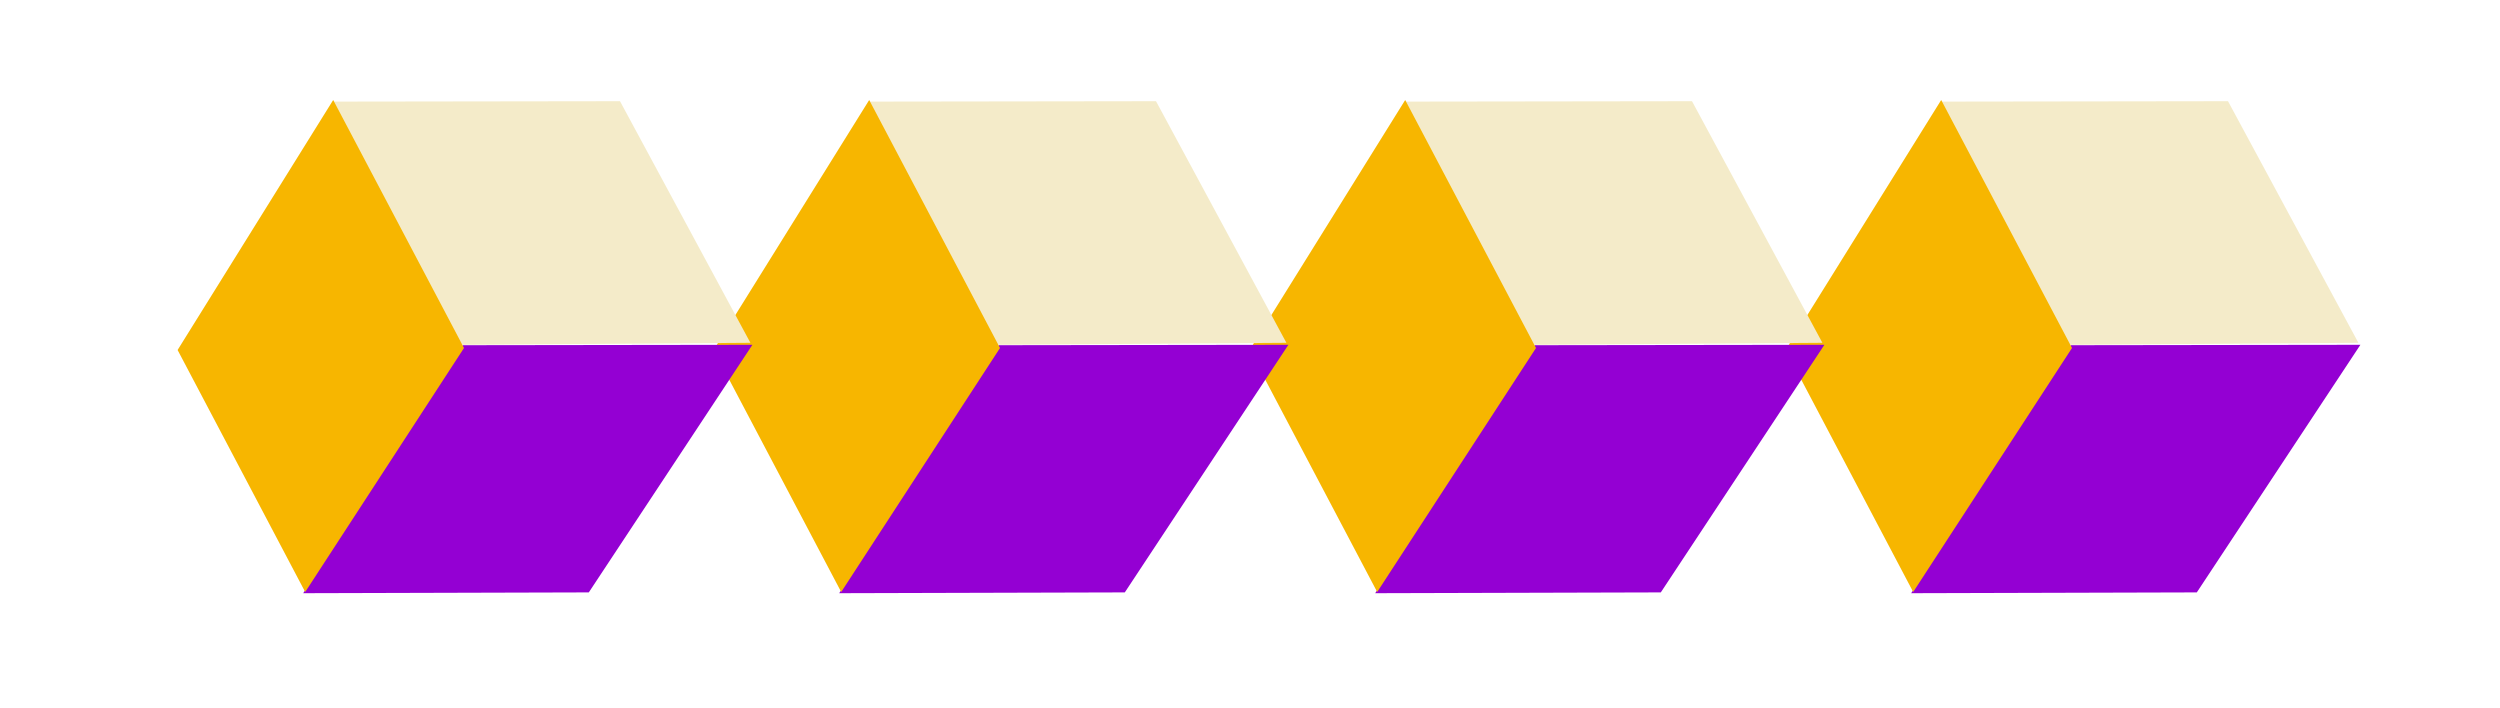
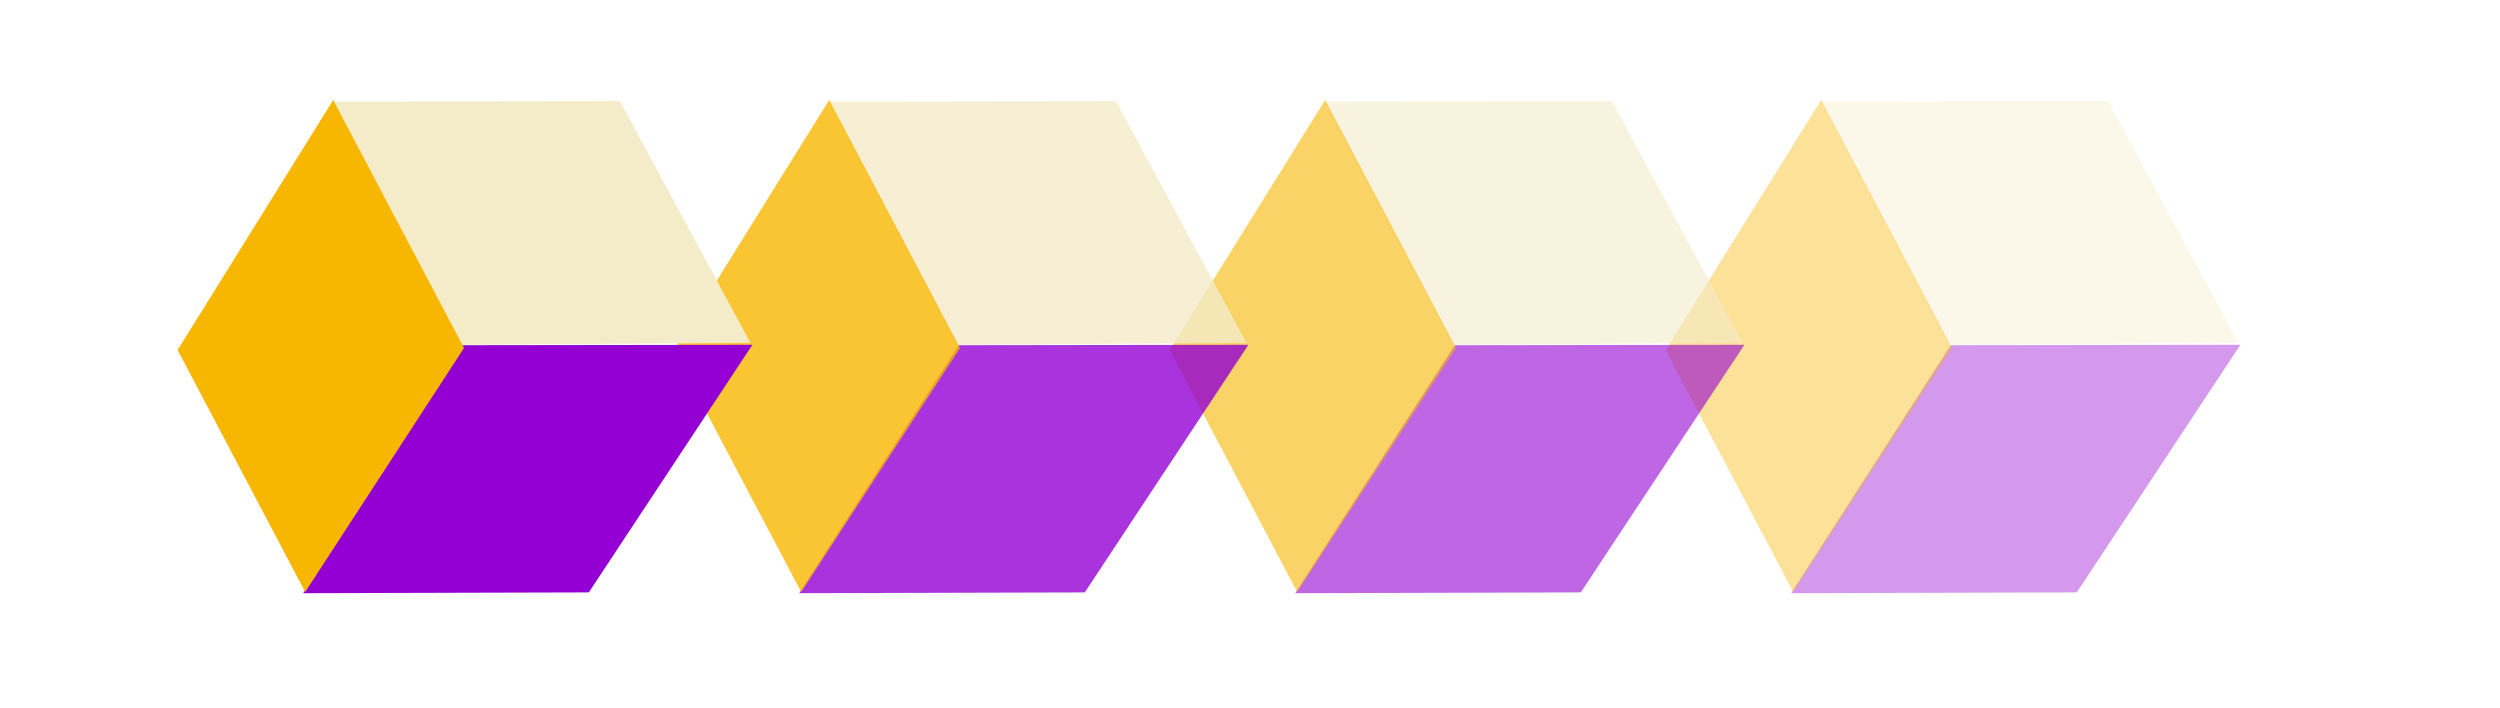
<svg xmlns="http://www.w3.org/2000/svg" version="1.1" id="Layer_1" x="0px" y="0px" viewBox="0 0 625 177" style="enable-background:new 0 0 625 177;" xml:space="preserve">
  <style type="text/css">
- 	.st0{fill:#F4EBC9;}
- 	.st1{fill:#9400D3;}
- 	.st2{fill:#F7B600;}
+ 	.st0{opacity:0.4;}
+ 	.st1{fill:#F4EBC9;}
+ 	.st2{fill:#9400D3;}
+ 	.st3{fill:#F7B600;}
+ 	.st4{opacity:0.6;}
+ 	.st5{opacity:0.8;}
</style>
+   <g class="st0">
+     <polygon class="st1" points="455.2,25.4 527,25.3 559.6,85.7 487.2,86.2  " />
+   </g>
+   <g class="st0">
+     <g>
+       <polygon class="st2" points="487.7,86.3 560.1,86.2 519.2,148.1 447.8,148.3   " />
+     </g>
+   </g>
+   <g class="st0">
+     <g>
+       <polygon class="st3" points="455.3,25 416.4,87.5 448.3,148 488,87   " />
+     </g>
+   </g>
+   <g class="st4">
+     <polygon class="st1" points="331.2,25.4 403,25.3 435.6,85.7 363.2,86.2  " />
+   </g>
+   <g class="st4">
+     <g>
+       <polygon class="st2" points="363.7,86.3 436.1,86.2 395.2,148.1 323.8,148.3   " />
+     </g>
+   </g>
+   <g class="st4">
+     <g>
+       <polygon class="st3" points="331.3,25 292.4,87.5 324.3,148 364,87   " />
+     </g>
+   </g>
+   <g class="st5">
+     <polygon class="st1" points="207.2,25.4 279,25.3 311.6,85.7 239.2,86.2  " />
+   </g>
+   <g class="st5">
+     <g>
+       <polygon class="st2" points="239.7,86.3 312.1,86.2 271.2,148.1 199.8,148.3   " />
+     </g>
+   </g>
+   <g class="st5">
+     <g>
+       <polygon class="st3" points="207.3,25 168.4,87.5 200.3,148 240,87   " />
+     </g>
+   </g>
  <g>
-     <polygon class="st0" points="485.2,25.4 557,25.3 589.6,85.7 517.2,86.2  " />
+     <polygon class="st1" points="83.2,25.4 155,25.3 187.6,85.7 115.2,86.2  " />
  </g>
  <g>
    <g>
-       <polygon class="st1" points="517.7,86.3 590.1,86.2 549.2,148.1 477.8,148.3   " />
+       <polygon class="st2" points="115.7,86.3 188.1,86.2 147.2,148.1 75.8,148.3   " />
    </g>
  </g>
  <g>
    <g>
-       <polygon class="st2" points="485.3,25 446.4,87.5 478.3,148 518,87   " />
-     </g>
-   </g>
-   <g>
-     <polygon class="st0" points="351.2,25.4 423,25.3 455.6,85.7 383.2,86.2  " />
-   </g>
-   <g>
-     <g>
-       <polygon class="st1" points="383.7,86.3 456.1,86.2 415.2,148.1 343.8,148.3   " />
-     </g>
-   </g>
-   <g>
-     <g>
-       <polygon class="st2" points="351.3,25 312.4,87.5 344.3,148 384,87   " />
-     </g>
-   </g>
-   <g>
-     <polygon class="st0" points="217.2,25.4 289,25.3 321.6,85.7 249.2,86.2  " />
-   </g>
-   <g>
-     <g>
-       <polygon class="st1" points="249.7,86.3 322.1,86.2 281.2,148.1 209.8,148.3   " />
-     </g>
-   </g>
-   <g>
-     <g>
-       <polygon class="st2" points="217.3,25 178.4,87.5 210.3,148 250,87   " />
-     </g>
-   </g>
-   <g>
-     <polygon class="st0" points="83.2,25.4 155,25.3 187.6,85.7 115.2,86.2  " />
-   </g>
-   <g>
-     <g>
-       <polygon class="st1" points="115.7,86.3 188.1,86.2 147.2,148.1 75.8,148.3   " />
-     </g>
-   </g>
-   <g>
-     <g>
-       <polygon class="st2" points="83.3,25 44.4,87.5 76.3,148 116,87   " />
+       <polygon class="st3" points="83.3,25 44.4,87.5 76.3,148 116,87   " />
    </g>
  </g>
</svg>
